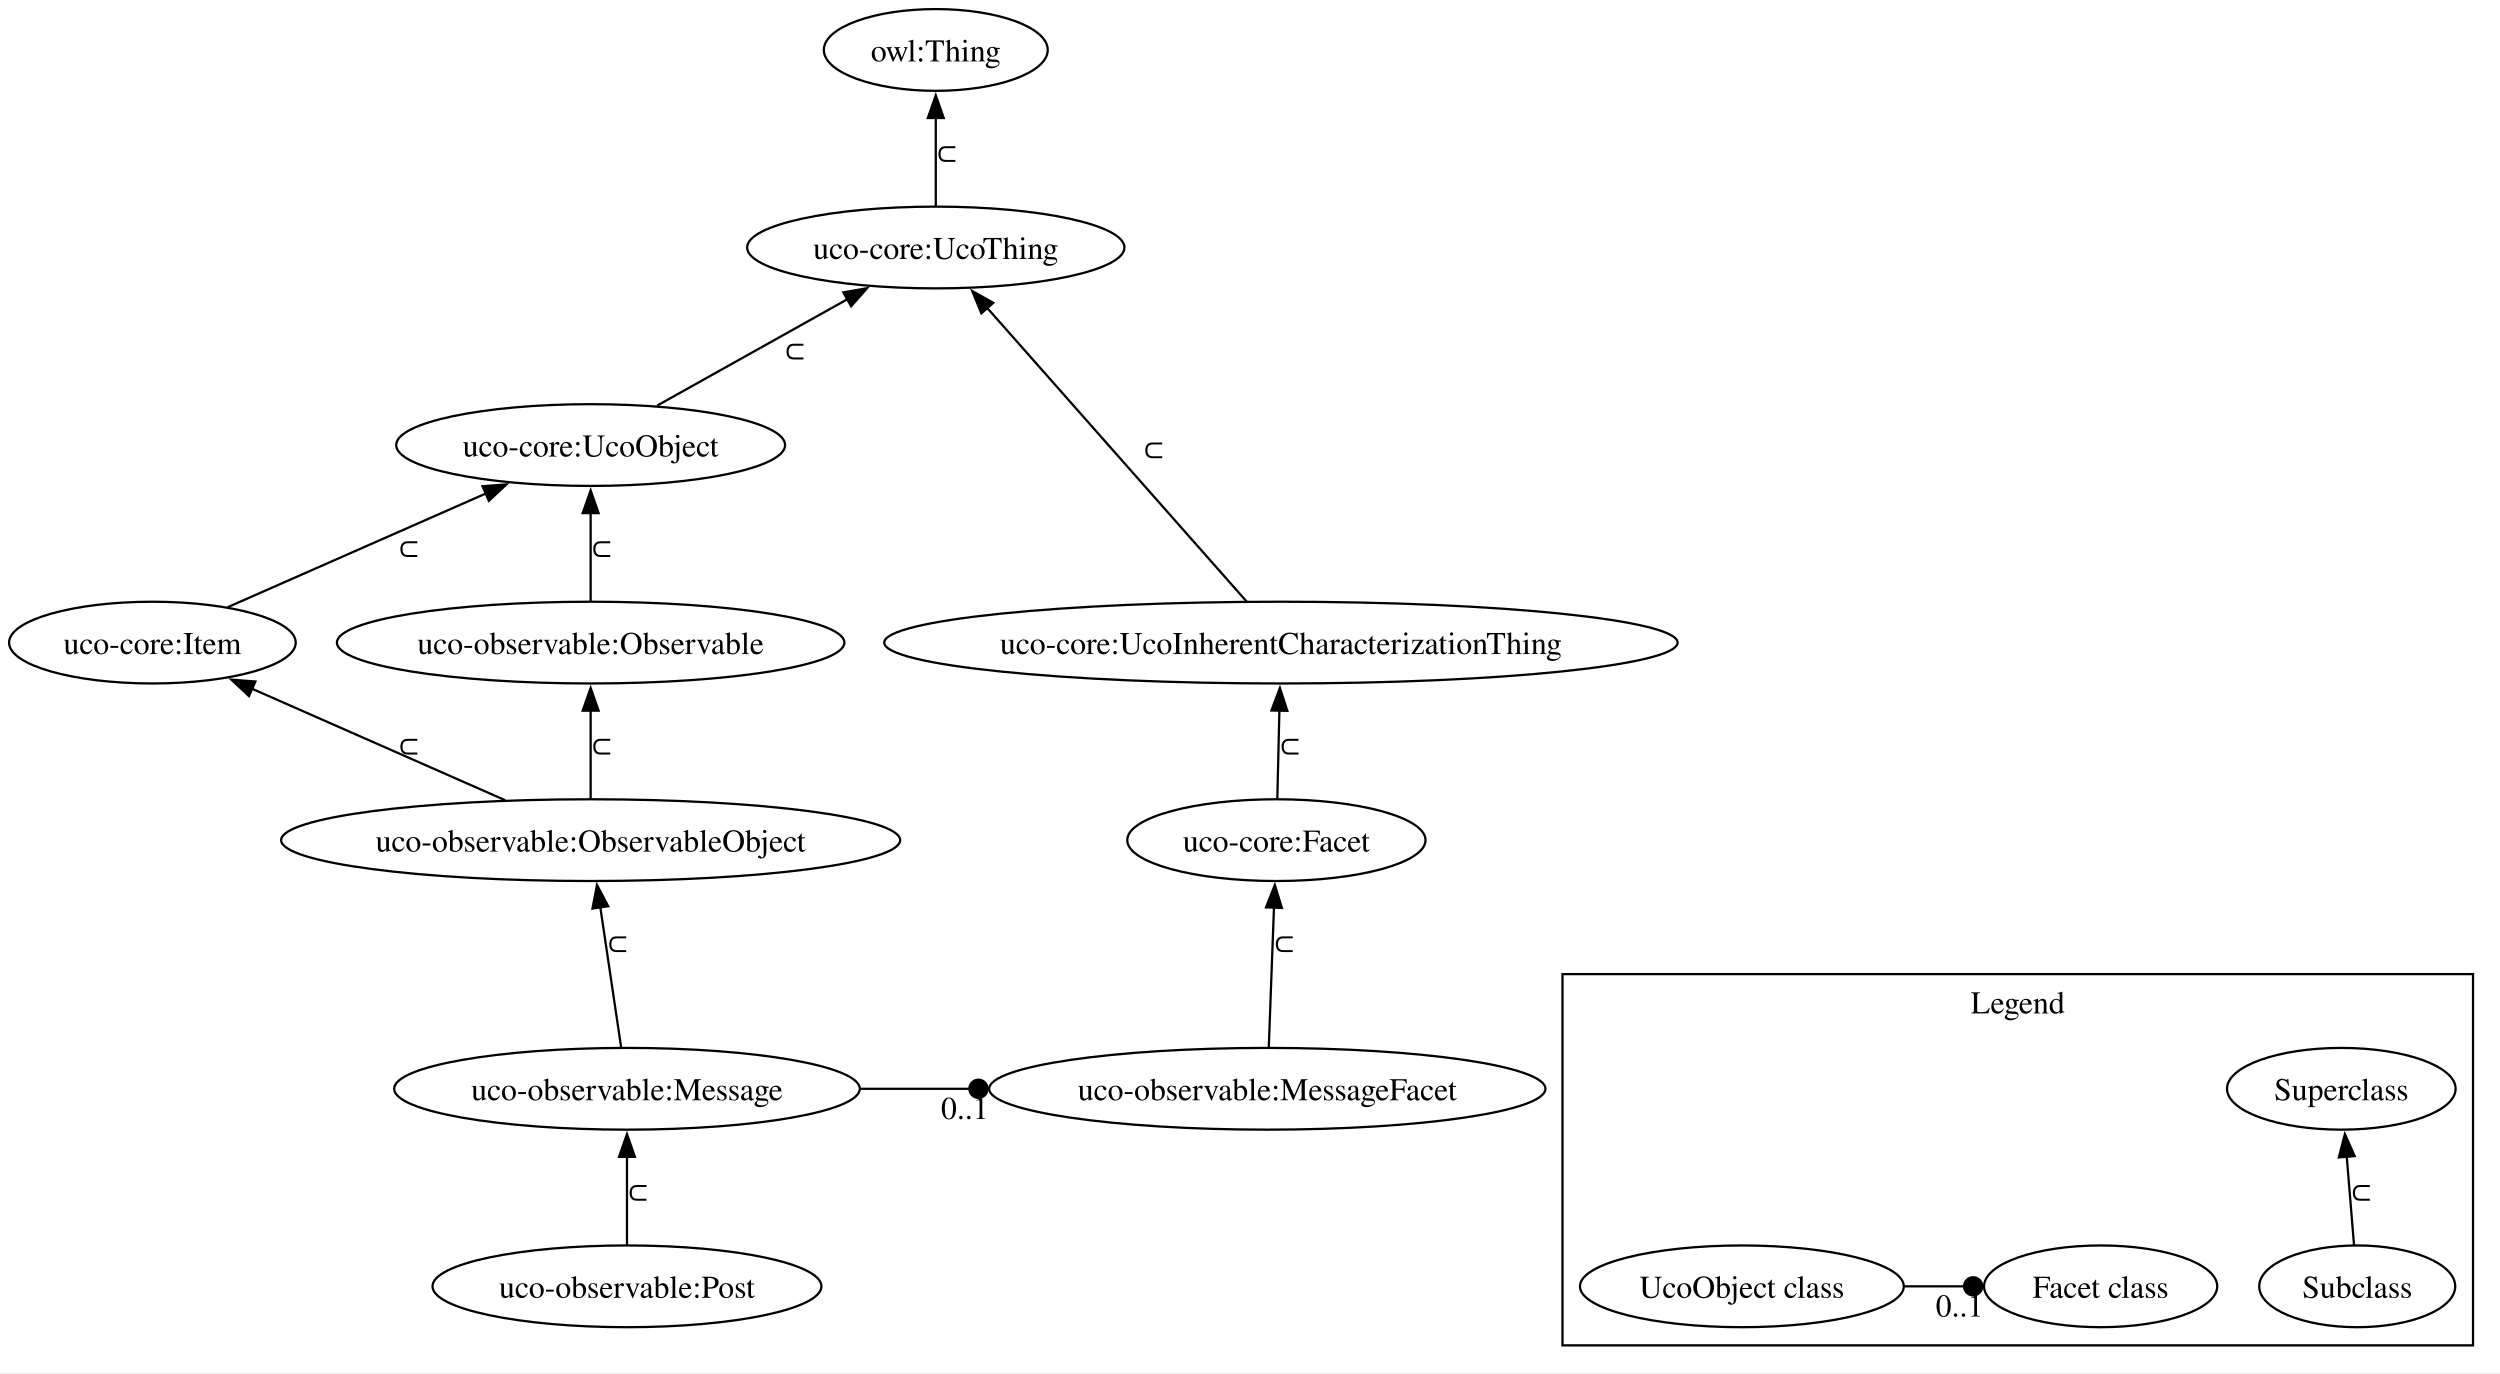
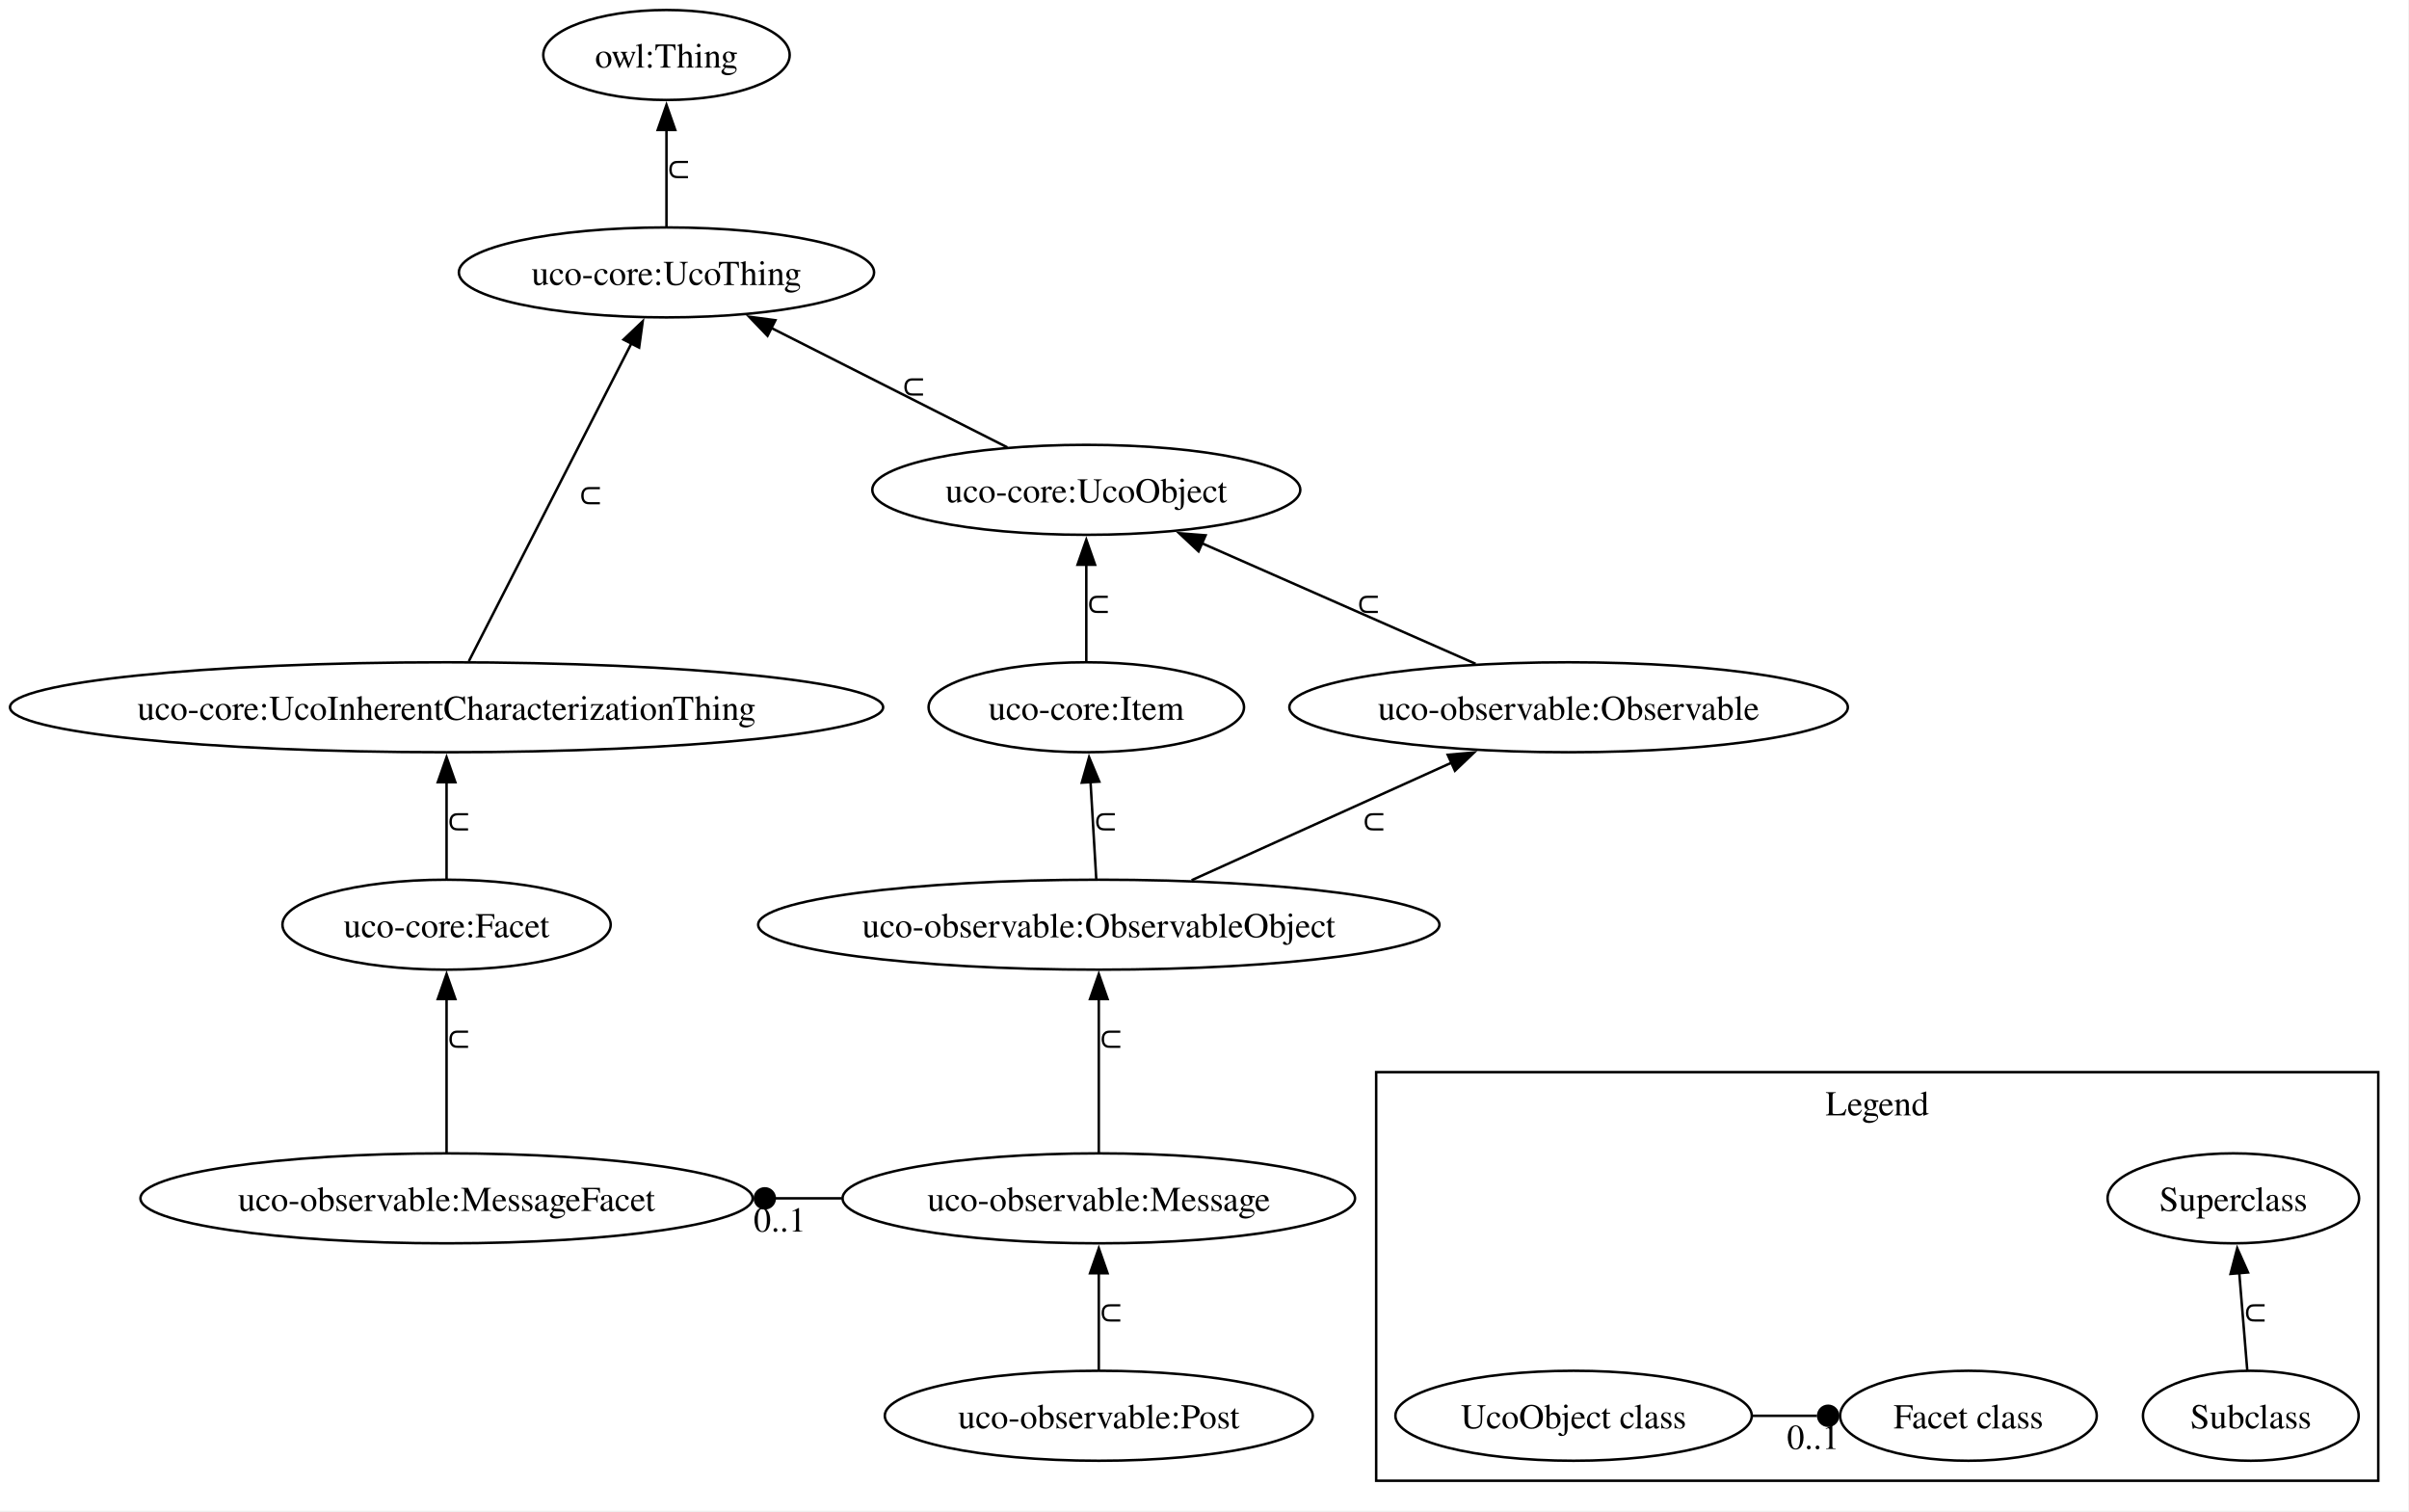
- <svg xmlns="http://www.w3.org/2000/svg" xmlns:xlink="http://www.w3.org/1999/xlink" width="1101pt" height="605pt" viewBox="0.00 0.00 1101.00 605.00">
+ <svg xmlns="http://www.w3.org/2000/svg" xmlns:xlink="http://www.w3.org/1999/xlink" width="964pt" height="605pt" viewBox="0.00 0.00 964.00 605.00">
  <g id="graph0" class="graph" transform="scale(1 1) rotate(0) translate(4 600.5)">
-     <polygon fill="white" stroke="none" points="-4,4 -4,-600.5 1097.12,-600.5 1097.12,4 -4,4" />
+     <polygon fill="white" stroke="none" points="-4,4 -4,-600.5 959.7,-600.5 959.7,4 -4,4" />
    <g id="clust2" class="cluster">
-       <polygon fill="none" stroke="black" points="684.12,-8 684.12,-171.5 1085.12,-171.5 1085.12,-8 684.12,-8" />
-       <text xml:space="preserve" text-anchor="middle" x="884.62" y="-154.2" font-family="Times,serif" font-size="14.00">Legend</text>
+       <polygon fill="none" stroke="black" points="546.7,-8 546.7,-171.5 947.7,-171.5 947.7,-8 546.7,-8" />
+       <text xml:space="preserve" text-anchor="middle" x="747.2" y="-154.2" font-family="Times,serif" font-size="14.00">Legend</text>
    </g>
    <g id="node1" class="node">
      <g id="a_node1">
        <a xlink:title="http://www.w3.org/2002/07/owl#Thing">
-           <ellipse fill="none" stroke="black" cx="408.12" cy="-578.5" rx="49.3" ry="18" />
-           <text xml:space="preserve" text-anchor="middle" x="408.12" y="-573.45" font-family="Times,serif" font-size="14.00">owl:Thing</text>
+           <ellipse fill="none" stroke="black" cx="262.7" cy="-578.5" rx="49.3" ry="18" />
+           <text xml:space="preserve" text-anchor="middle" x="262.7" y="-573.45" font-family="Times,serif" font-size="14.00">owl:Thing</text>
        </a>
      </g>
    </g>
    <g id="node2" class="node">
      <g id="a_node2">
        <a xlink:title="https://ontology.unifiedcyberontology.org/uco/core/Facet">
-           <ellipse fill="none" stroke="black" cx="558.12" cy="-230.5" rx="65.68" ry="18" />
-           <text xml:space="preserve" text-anchor="middle" x="558.12" y="-225.45" font-family="Times,serif" font-size="14.00">uco-core:Facet</text>
+           <ellipse fill="none" stroke="black" cx="174.7" cy="-230.5" rx="65.68" ry="18" />
+           <text xml:space="preserve" text-anchor="middle" x="174.7" y="-225.45" font-family="Times,serif" font-size="14.00">uco-core:Facet</text>
        </a>
      </g>
    </g>
    <g id="node4" class="node">
      <g id="a_node4">
        <a xlink:title="https://ontology.unifiedcyberontology.org/uco/core/UcoInherentCharacterizationThing">
-           <ellipse fill="none" stroke="black" cx="560.12" cy="-317.5" rx="174.7" ry="18" />
-           <text xml:space="preserve" text-anchor="middle" x="560.12" y="-312.45" font-family="Times,serif" font-size="14.00">uco-core:UcoInherentCharacterizationThing</text>
+           <ellipse fill="none" stroke="black" cx="174.7" cy="-317.5" rx="174.7" ry="18" />
+           <text xml:space="preserve" text-anchor="middle" x="174.7" y="-312.45" font-family="Times,serif" font-size="14.00">uco-core:UcoInherentCharacterizationThing</text>
        </a>
      </g>
    </g>
    <g id="edge1" class="edge">
-       <path fill="none" stroke="black" d="M558.53,-248.7C558.79,-259.92 559.14,-274.83 559.45,-287.81" />
-       <polygon fill="black" stroke="black" points="555.94,-287.6 559.68,-297.52 562.94,-287.44 555.94,-287.6" />
-       <text xml:space="preserve" text-anchor="middle" x="564.12" y="-268.2" font-family="Times,serif" font-size="14.00">⊂</text>
+       <path fill="none" stroke="black" d="M174.7,-248.7C174.7,-259.92 174.7,-274.83 174.7,-287.81" />
+       <polygon fill="black" stroke="black" points="171.2,-287.52 174.7,-297.52 178.2,-287.52 171.2,-287.52" />
+       <text xml:space="preserve" text-anchor="middle" x="179.57" y="-268.2" font-family="Times,serif" font-size="14.00">⊂</text>
    </g>
    <g id="node3" class="node">
      <g id="a_node3">
        <a xlink:title="https://ontology.unifiedcyberontology.org/uco/core/Item">
-           <ellipse fill="none" stroke="black" cx="63.12" cy="-317.5" rx="63.12" ry="18" />
-           <text xml:space="preserve" text-anchor="middle" x="63.12" y="-312.45" font-family="Times,serif" font-size="14.00">uco-core:Item</text>
+           <ellipse fill="none" stroke="black" cx="430.7" cy="-317.5" rx="63.12" ry="18" />
+           <text xml:space="preserve" text-anchor="middle" x="430.7" y="-312.45" font-family="Times,serif" font-size="14.00">uco-core:Item</text>
        </a>
      </g>
    </g>
    <g id="node5" class="node">
      <g id="a_node5">
        <a xlink:title="https://ontology.unifiedcyberontology.org/uco/core/UcoObject">
-           <ellipse fill="none" stroke="black" cx="256.12" cy="-404.5" rx="85.64" ry="18" />
-           <text xml:space="preserve" text-anchor="middle" x="256.12" y="-399.45" font-family="Times,serif" font-size="14.00">uco-core:UcoObject</text>
+           <ellipse fill="none" stroke="black" cx="430.7" cy="-404.5" rx="85.64" ry="18" />
+           <text xml:space="preserve" text-anchor="middle" x="430.7" y="-399.45" font-family="Times,serif" font-size="14.00">uco-core:UcoObject</text>
        </a>
      </g>
    </g>
    <g id="edge2" class="edge">
-       <path fill="none" stroke="black" d="M96.3,-333.11C127.65,-346.92 174.97,-367.76 209.99,-383.18" />
-       <polygon fill="black" stroke="black" points="208.49,-386.35 219.05,-387.17 211.31,-379.94 208.49,-386.35" />
-       <text xml:space="preserve" text-anchor="middle" x="176.05" y="-355.2" font-family="Times,serif" font-size="14.00">⊂</text>
+       <path fill="none" stroke="black" d="M430.7,-335.7C430.7,-346.92 430.7,-361.83 430.7,-374.81" />
+       <polygon fill="black" stroke="black" points="427.2,-374.52 430.7,-384.52 434.2,-374.52 427.2,-374.52" />
+       <text xml:space="preserve" text-anchor="middle" x="435.57" y="-355.2" font-family="Times,serif" font-size="14.00">⊂</text>
    </g>
    <g id="node6" class="node">
      <g id="a_node6">
        <a xlink:title="https://ontology.unifiedcyberontology.org/uco/core/UcoThing">
-           <ellipse fill="none" stroke="black" cx="408.12" cy="-491.5" rx="83.08" ry="18" />
-           <text xml:space="preserve" text-anchor="middle" x="408.12" y="-486.45" font-family="Times,serif" font-size="14.00">uco-core:UcoThing</text>
+           <ellipse fill="none" stroke="black" cx="262.7" cy="-491.5" rx="83.08" ry="18" />
+           <text xml:space="preserve" text-anchor="middle" x="262.7" y="-486.45" font-family="Times,serif" font-size="14.00">uco-core:UcoThing</text>
        </a>
      </g>
    </g>
    <g id="edge3" class="edge">
-       <path fill="none" stroke="black" d="M544.99,-335.62C518.13,-366.01 462,-429.53 430.61,-465.06" />
-       <polygon fill="black" stroke="black" points="428.19,-462.5 424.19,-472.31 433.44,-467.14 428.19,-462.5" />
-       <text xml:space="preserve" text-anchor="middle" x="504.11" y="-398.7" font-family="Times,serif" font-size="14.00">⊂</text>
+       <path fill="none" stroke="black" d="M183.62,-335.94C198.94,-365.89 230.38,-427.33 248.66,-463.07" />
+       <polygon fill="black" stroke="black" points="245.52,-464.62 253.19,-471.92 251.75,-461.43 245.52,-464.62" />
+       <text xml:space="preserve" text-anchor="middle" x="232.32" y="-398.7" font-family="Times,serif" font-size="14.00">⊂</text>
    </g>
    <g id="edge4" class="edge">
-       <path fill="none" stroke="black" d="M285.43,-421.89C309.27,-435.22 343.11,-454.14 369.22,-468.74" />
-       <polygon fill="black" stroke="black" points="367.41,-471.74 377.84,-473.57 370.82,-465.63 367.41,-471.74" />
-       <text xml:space="preserve" text-anchor="middle" x="346.1" y="-442.2" font-family="Times,serif" font-size="14.00">⊂</text>
+       <path fill="none" stroke="black" d="M399.1,-421.49C372.31,-435.04 333.7,-454.58 304.39,-469.41" />
+       <polygon fill="black" stroke="black" points="303.13,-466.12 295.79,-473.76 306.29,-472.36 303.13,-466.12" />
+       <text xml:space="preserve" text-anchor="middle" x="361.63" y="-442.2" font-family="Times,serif" font-size="14.00">⊂</text>
    </g>
    <g id="edge5" class="edge">
-       <path fill="none" stroke="black" d="M408.12,-509.7C408.12,-520.92 408.12,-535.83 408.12,-548.81" />
-       <polygon fill="black" stroke="black" points="404.62,-548.52 408.12,-558.52 411.62,-548.52 404.62,-548.52" />
-       <text xml:space="preserve" text-anchor="middle" x="413" y="-529.2" font-family="Times,serif" font-size="14.00">⊂</text>
+       <path fill="none" stroke="black" d="M262.7,-509.7C262.7,-520.92 262.7,-535.83 262.7,-548.81" />
+       <polygon fill="black" stroke="black" points="259.2,-548.52 262.7,-558.52 266.2,-548.52 259.2,-548.52" />
+       <text xml:space="preserve" text-anchor="middle" x="267.57" y="-529.2" font-family="Times,serif" font-size="14.00">⊂</text>
    </g>
    <g id="node7" class="node">
      <g id="a_node7">
        <a xlink:title="https://ontology.unifiedcyberontology.org/uco/observable/Message">
-           <ellipse fill="none" stroke="black" cx="272.12" cy="-121" rx="102.53" ry="18" />
-           <text xml:space="preserve" text-anchor="middle" x="272.12" y="-115.95" font-family="Times,serif" font-size="14.00">uco-observable:Message</text>
+           <ellipse fill="none" stroke="black" cx="435.7" cy="-121" rx="102.53" ry="18" />
+           <text xml:space="preserve" text-anchor="middle" x="435.7" y="-115.95" font-family="Times,serif" font-size="14.00">uco-observable:Message</text>
        </a>
      </g>
    </g>
    <g id="node8" class="node">
      <g id="a_node8">
        <a xlink:title="https://ontology.unifiedcyberontology.org/uco/observable/MessageFacet">
-           <ellipse fill="none" stroke="black" cx="554.12" cy="-121" rx="122.49" ry="18" />
-           <text xml:space="preserve" text-anchor="middle" x="554.12" y="-115.95" font-family="Times,serif" font-size="14.00">uco-observable:MessageFacet</text>
+           <ellipse fill="none" stroke="black" cx="174.7" cy="-121" rx="122.49" ry="18" />
+           <text xml:space="preserve" text-anchor="middle" x="174.7" y="-115.95" font-family="Times,serif" font-size="14.00">uco-observable:MessageFacet</text>
        </a>
      </g>
    </g>
    <g id="edge7" class="edge">
-       <path fill="none" stroke="black" d="M375.12,-121C390.95,-121 406.78,-121 422.61,-121" />
-       <ellipse fill="black" stroke="black" cx="426.91" cy="-121" rx="4" ry="4" />
-       <text xml:space="preserve" text-anchor="middle" x="420.91" y="-107.7" font-family="Times,serif" font-size="14.00">0..1</text>
+       <path fill="none" stroke="black" d="M332.9,-121C324.06,-121 315.22,-121 306.39,-121" />
+       <ellipse fill="black" stroke="black" cx="302.05" cy="-121" rx="4" ry="4" />
+       <text xml:space="preserve" text-anchor="middle" x="308.05" y="-107.7" font-family="Times,serif" font-size="14.00">0..1</text>
    </g>
    <g id="node10" class="node">
      <g id="a_node10">
        <a xlink:title="https://ontology.unifiedcyberontology.org/uco/observable/ObservableObject">
-           <ellipse fill="none" stroke="black" cx="256.12" cy="-230.5" rx="136.31" ry="18" />
-           <text xml:space="preserve" text-anchor="middle" x="256.12" y="-225.45" font-family="Times,serif" font-size="14.00">uco-observable:ObservableObject</text>
+           <ellipse fill="none" stroke="black" cx="435.7" cy="-230.5" rx="136.31" ry="18" />
+           <text xml:space="preserve" text-anchor="middle" x="435.7" y="-225.45" font-family="Times,serif" font-size="14.00">uco-observable:ObservableObject</text>
        </a>
      </g>
    </g>
    <g id="edge6" class="edge">
-       <path fill="none" stroke="black" d="M269.55,-139.27C267.08,-155.88 263.3,-181.3 260.38,-200.93" />
-       <polygon fill="black" stroke="black" points="256.92,-200.37 258.91,-210.77 263.84,-201.4 256.92,-200.37" />
-       <text xml:space="preserve" text-anchor="middle" x="268.04" y="-181.2" font-family="Times,serif" font-size="14.00">⊂</text>
+       <path fill="none" stroke="black" d="M435.7,-139.27C435.7,-155.88 435.7,-181.3 435.7,-200.93" />
+       <polygon fill="black" stroke="black" points="432.2,-200.76 435.7,-210.76 439.2,-200.76 432.2,-200.76" />
+       <text xml:space="preserve" text-anchor="middle" x="440.57" y="-181.2" font-family="Times,serif" font-size="14.00">⊂</text>
    </g>
    <g id="edge8" class="edge">
-       <path fill="none" stroke="black" d="M554.77,-139.27C555.38,-155.88 556.33,-181.3 557.06,-200.93" />
-       <polygon fill="black" stroke="black" points="553.56,-200.9 557.43,-210.76 560.55,-200.64 553.56,-200.9" />
-       <text xml:space="preserve" text-anchor="middle" x="561.59" y="-181.2" font-family="Times,serif" font-size="14.00">⊂</text>
+       <path fill="none" stroke="black" d="M174.7,-139.27C174.7,-155.88 174.7,-181.3 174.7,-200.93" />
+       <polygon fill="black" stroke="black" points="171.2,-200.76 174.7,-210.76 178.2,-200.76 171.2,-200.76" />
+       <text xml:space="preserve" text-anchor="middle" x="179.57" y="-181.2" font-family="Times,serif" font-size="14.00">⊂</text>
    </g>
    <g id="node9" class="node">
      <g id="a_node9">
        <a xlink:title="https://ontology.unifiedcyberontology.org/uco/observable/Observable">
-           <ellipse fill="none" stroke="black" cx="256.12" cy="-317.5" rx="111.74" ry="18" />
-           <text xml:space="preserve" text-anchor="middle" x="256.12" y="-312.45" font-family="Times,serif" font-size="14.00">uco-observable:Observable</text>
+           <ellipse fill="none" stroke="black" cx="623.7" cy="-317.5" rx="111.74" ry="18" />
+           <text xml:space="preserve" text-anchor="middle" x="623.7" y="-312.45" font-family="Times,serif" font-size="14.00">uco-observable:Observable</text>
        </a>
      </g>
    </g>
    <g id="edge9" class="edge">
-       <path fill="none" stroke="black" d="M256.12,-335.7C256.12,-346.92 256.12,-361.83 256.12,-374.81" />
-       <polygon fill="black" stroke="black" points="252.62,-374.52 256.12,-384.52 259.62,-374.52 252.62,-374.52" />
-       <text xml:space="preserve" text-anchor="middle" x="261" y="-355.2" font-family="Times,serif" font-size="14.00">⊂</text>
+       <path fill="none" stroke="black" d="M586.48,-334.89C555.25,-348.64 510.49,-368.36 476.95,-383.13" />
+       <polygon fill="black" stroke="black" points="475.62,-379.89 467.88,-387.13 478.44,-386.3 475.62,-379.89" />
+       <text xml:space="preserve" text-anchor="middle" x="543.63" y="-355.2" font-family="Times,serif" font-size="14.00">⊂</text>
    </g>
    <g id="edge10" class="edge">
-       <path fill="none" stroke="black" d="M218.45,-248.09C186.48,-262.17 140.57,-282.39 106.96,-297.19" />
-       <polygon fill="black" stroke="black" points="105.64,-293.95 97.89,-301.19 108.46,-300.36 105.64,-293.95" />
-       <text xml:space="preserve" text-anchor="middle" x="176.05" y="-268.2" font-family="Times,serif" font-size="14.00">⊂</text>
+       <path fill="none" stroke="black" d="M434.69,-248.7C434.03,-259.92 433.15,-274.83 432.38,-287.81" />
+       <polygon fill="black" stroke="black" points="428.91,-287.33 431.81,-297.52 435.89,-287.74 428.91,-287.33" />
+       <text xml:space="preserve" text-anchor="middle" x="438.37" y="-268.2" font-family="Times,serif" font-size="14.00">⊂</text>
    </g>
    <g id="edge11" class="edge">
-       <path fill="none" stroke="black" d="M256.12,-248.7C256.12,-259.92 256.12,-274.83 256.12,-287.81" />
-       <polygon fill="black" stroke="black" points="252.62,-287.52 256.12,-297.52 259.62,-287.52 252.62,-287.52" />
-       <text xml:space="preserve" text-anchor="middle" x="261" y="-268.2" font-family="Times,serif" font-size="14.00">⊂</text>
+       <path fill="none" stroke="black" d="M472.84,-248.29C502.64,-261.77 544.66,-280.77 576.79,-295.29" />
+       <polygon fill="black" stroke="black" points="575.34,-298.48 585.89,-299.41 578.22,-292.1 575.34,-298.48" />
+       <text xml:space="preserve" text-anchor="middle" x="545.83" y="-268.2" font-family="Times,serif" font-size="14.00">⊂</text>
    </g>
    <g id="node11" class="node">
      <g id="a_node11">
        <a xlink:title="https://ontology.unifiedcyberontology.org/uco/observable/Post">
-           <ellipse fill="none" stroke="black" cx="272.12" cy="-34" rx="85.64" ry="18" />
-           <text xml:space="preserve" text-anchor="middle" x="272.12" y="-28.95" font-family="Times,serif" font-size="14.00">uco-observable:Post</text>
+           <ellipse fill="none" stroke="black" cx="435.7" cy="-34" rx="85.64" ry="18" />
+           <text xml:space="preserve" text-anchor="middle" x="435.7" y="-28.95" font-family="Times,serif" font-size="14.00">uco-observable:Post</text>
        </a>
      </g>
    </g>
    <g id="edge12" class="edge">
-       <path fill="none" stroke="black" d="M272.12,-52.2C272.12,-63.42 272.12,-78.33 272.12,-91.31" />
-       <polygon fill="black" stroke="black" points="268.62,-91.02 272.12,-101.02 275.62,-91.02 268.62,-91.02" />
-       <text xml:space="preserve" text-anchor="middle" x="277" y="-71.7" font-family="Times,serif" font-size="14.00">⊂</text>
+       <path fill="none" stroke="black" d="M435.7,-52.2C435.7,-63.42 435.7,-78.33 435.7,-91.31" />
+       <polygon fill="black" stroke="black" points="432.2,-91.02 435.7,-101.02 439.2,-91.02 432.2,-91.02" />
+       <text xml:space="preserve" text-anchor="middle" x="440.57" y="-71.7" font-family="Times,serif" font-size="14.00">⊂</text>
    </g>
    <g id="node12" class="node">
-       <ellipse fill="none" stroke="black" cx="763.12" cy="-34" rx="71.31" ry="18" />
-       <text xml:space="preserve" text-anchor="middle" x="763.12" y="-28.95" font-family="Times,serif" font-size="14.00">UcoObject class</text>
+       <ellipse fill="none" stroke="black" cx="625.7" cy="-34" rx="71.31" ry="18" />
+       <text xml:space="preserve" text-anchor="middle" x="625.7" y="-28.95" font-family="Times,serif" font-size="14.00">UcoObject class</text>
    </g>
    <g id="node13" class="node">
-       <ellipse fill="none" stroke="black" cx="921.12" cy="-34" rx="51.35" ry="18" />
-       <text xml:space="preserve" text-anchor="middle" x="921.12" y="-28.95" font-family="Times,serif" font-size="14.00">Facet class</text>
+       <ellipse fill="none" stroke="black" cx="783.7" cy="-34" rx="51.35" ry="18" />
+       <text xml:space="preserve" text-anchor="middle" x="783.7" y="-28.95" font-family="Times,serif" font-size="14.00">Facet class</text>
    </g>
    <g id="edge13" class="edge">
-       <path fill="none" stroke="black" d="M834.72,-34C843.32,-34 851.92,-34 860.52,-34" />
-       <ellipse fill="black" stroke="black" cx="864.98" cy="-34" rx="4" ry="4" />
-       <text xml:space="preserve" text-anchor="middle" x="858.98" y="-20.7" font-family="Times,serif" font-size="14.00">0..1</text>
+       <path fill="none" stroke="black" d="M697.29,-34C705.89,-34 714.49,-34 723.09,-34" />
+       <ellipse fill="black" stroke="black" cx="727.56" cy="-34" rx="4" ry="4" />
+       <text xml:space="preserve" text-anchor="middle" x="721.56" y="-20.7" font-family="Times,serif" font-size="14.00">0..1</text>
    </g>
    <g id="node14" class="node">
-       <ellipse fill="none" stroke="black" cx="1034.12" cy="-34" rx="43.16" ry="18" />
-       <text xml:space="preserve" text-anchor="middle" x="1034.12" y="-28.95" font-family="Times,serif" font-size="14.00">Subclass</text>
+       <ellipse fill="none" stroke="black" cx="896.7" cy="-34" rx="43.16" ry="18" />
+       <text xml:space="preserve" text-anchor="middle" x="896.7" y="-28.95" font-family="Times,serif" font-size="14.00">Subclass</text>
    </g>
    <g id="node15" class="node">
-       <ellipse fill="none" stroke="black" cx="1027.12" cy="-121" rx="50.33" ry="18" />
-       <text xml:space="preserve" text-anchor="middle" x="1027.12" y="-115.95" font-family="Times,serif" font-size="14.00">Superclass</text>
+       <ellipse fill="none" stroke="black" cx="889.7" cy="-121" rx="50.33" ry="18" />
+       <text xml:space="preserve" text-anchor="middle" x="889.7" y="-115.95" font-family="Times,serif" font-size="14.00">Superclass</text>
    </g>
    <g id="edge14" class="edge">
-       <path fill="none" stroke="black" d="M1032.71,-52.2C1031.78,-63.42 1030.55,-78.33 1029.49,-91.31" />
-       <polygon fill="black" stroke="black" points="1026.02,-90.77 1028.69,-101.02 1032.99,-91.35 1026.02,-90.77" />
-       <text xml:space="preserve" text-anchor="middle" x="1035.92" y="-71.7" font-family="Times,serif" font-size="14.00">⊂</text>
+       <path fill="none" stroke="black" d="M895.28,-52.2C894.36,-63.42 893.13,-78.33 892.06,-91.31" />
+       <polygon fill="black" stroke="black" points="888.59,-90.77 891.26,-101.02 895.57,-91.35 888.59,-90.77" />
+       <text xml:space="preserve" text-anchor="middle" x="898.49" y="-71.7" font-family="Times,serif" font-size="14.00">⊂</text>
    </g>
  </g>
</svg>
